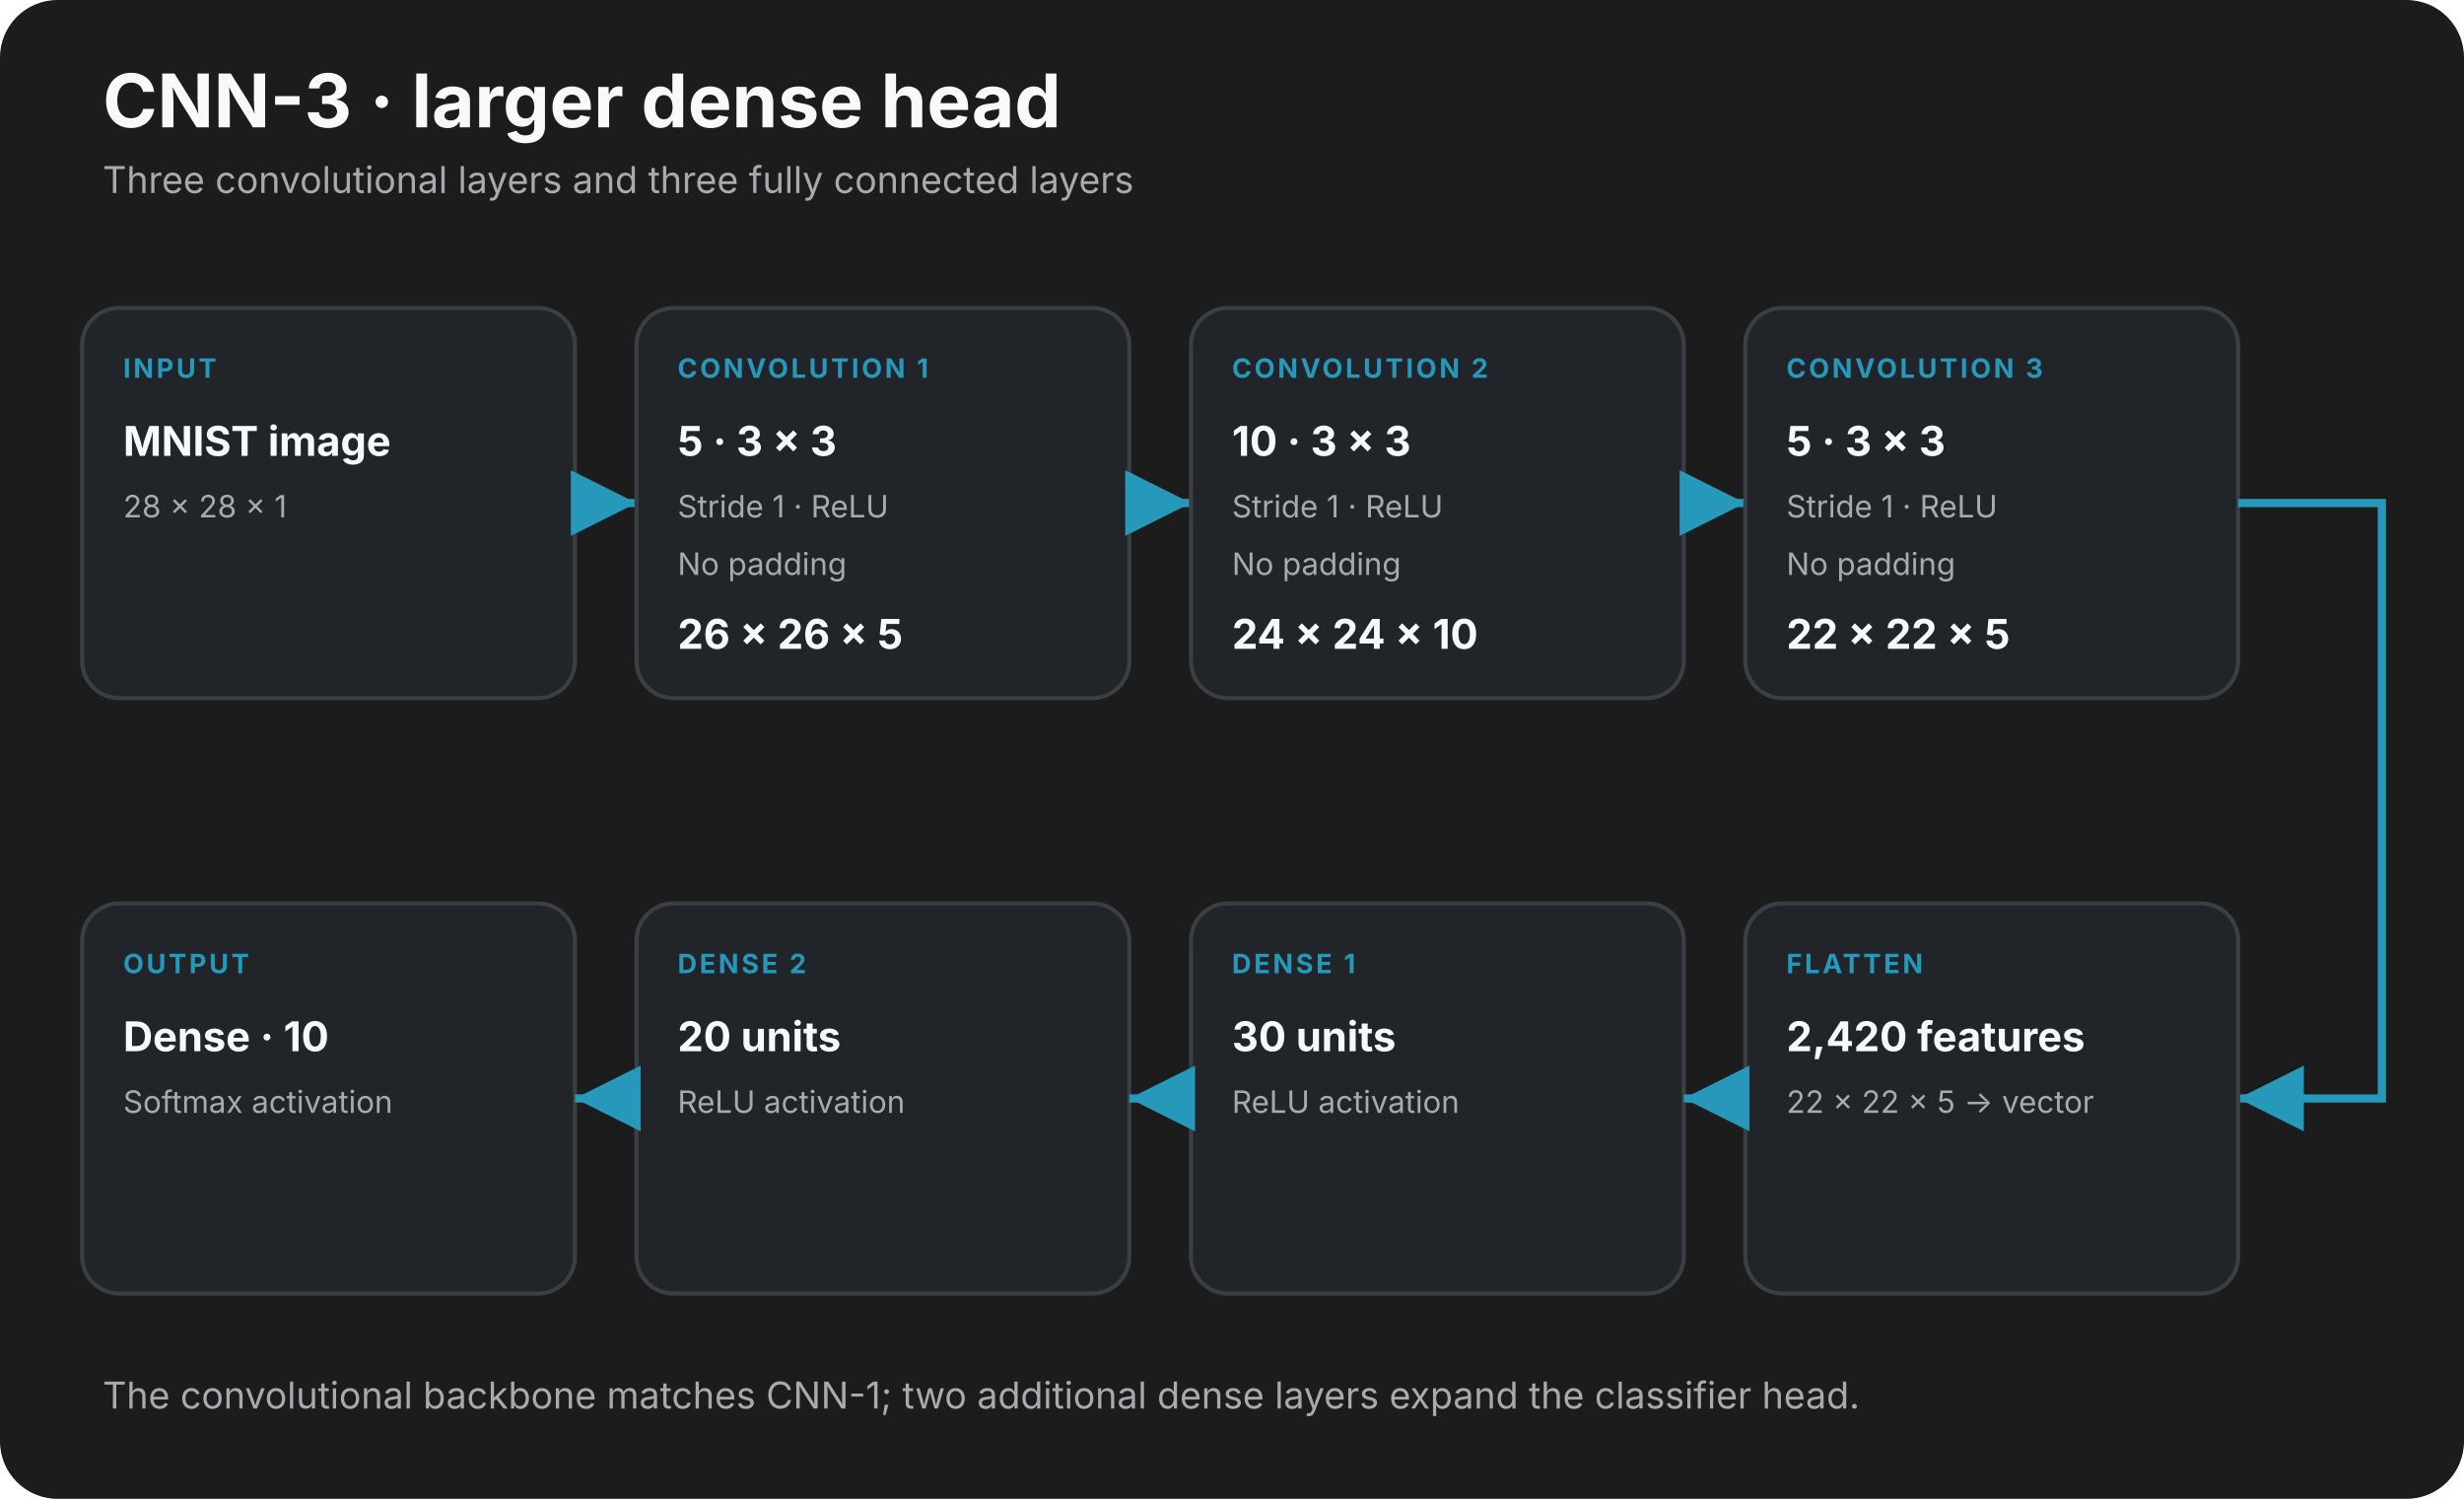
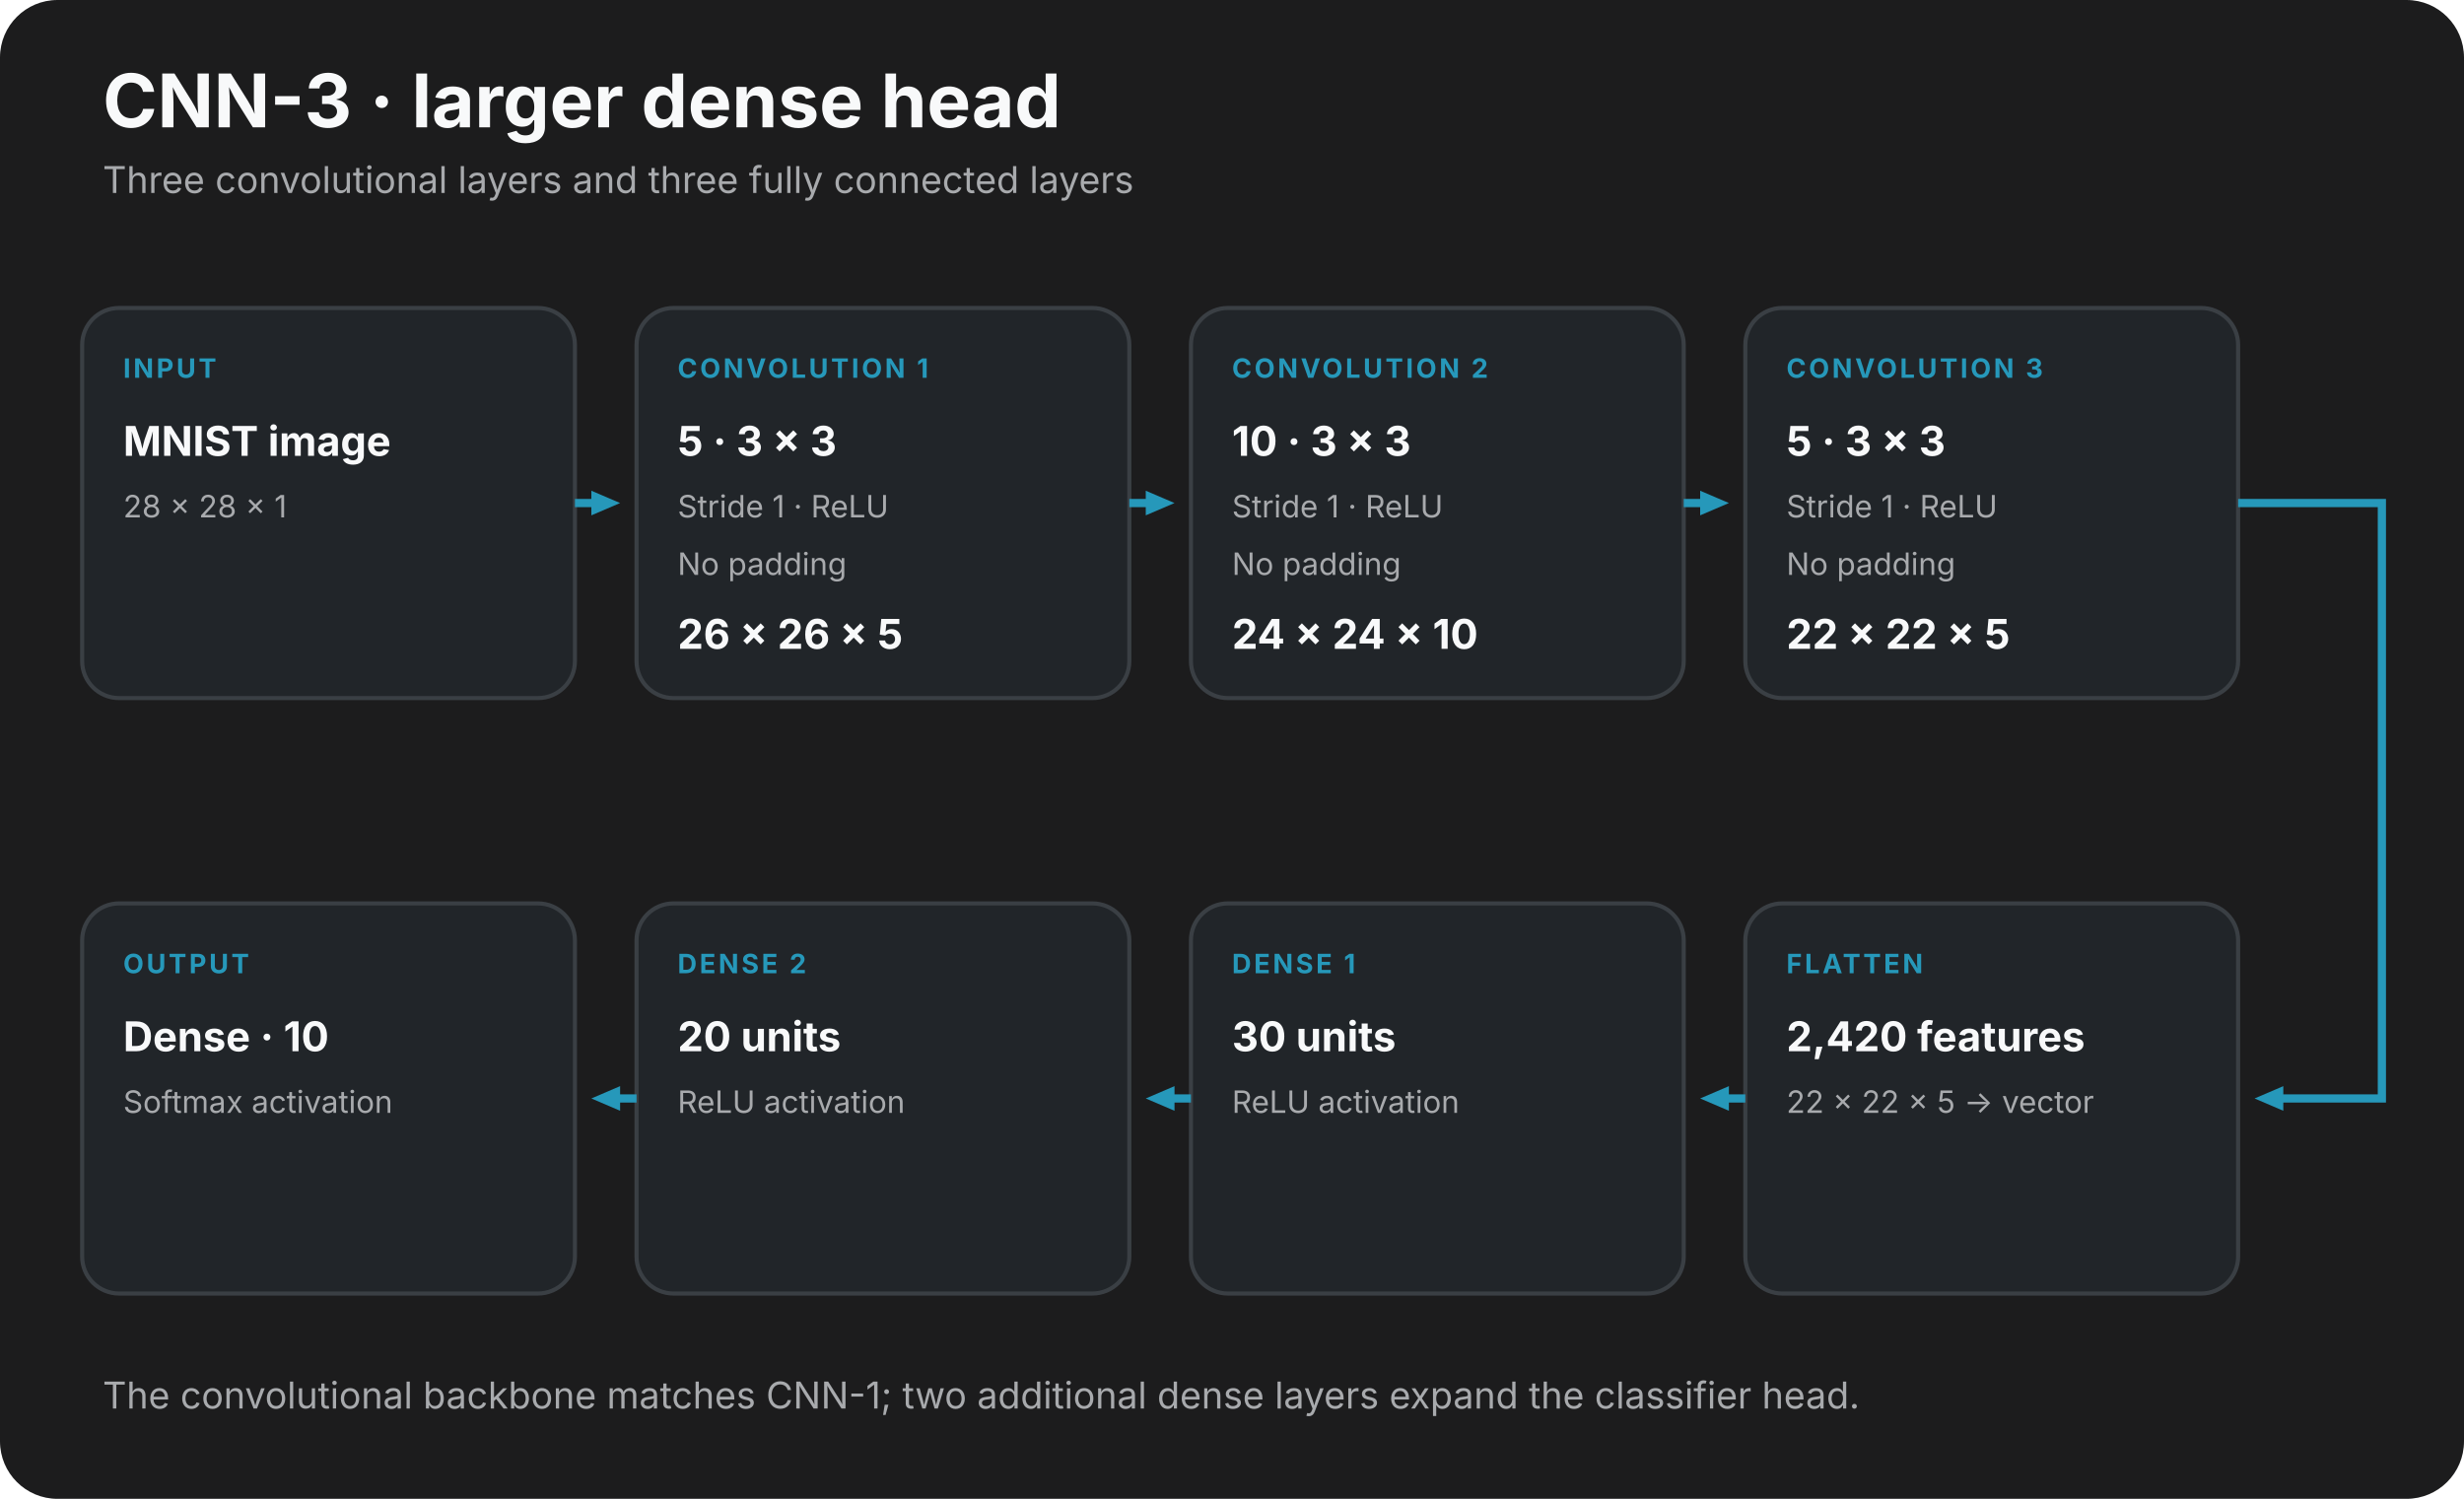
<svg xmlns="http://www.w3.org/2000/svg" viewBox="0 0 1200 730" role="img" aria-labelledby="cnn3-title cnn3-desc">
  <defs>
-     <marker id="cnn3-arrow" markerWidth="11" markerHeight="11" refX="8" refY="4" orient="auto">
-       <path d="M0 0 8 4 0 8Z" fill="#2698ba" />
+     <marker id="cnn3-arrow" markerWidth="16" markerHeight="12" refX="2" refY="6" orient="auto" markerUnits="userSpaceOnUse">
+       <path d="M0 0 14 6 0 12Z" fill="#2698ba" stroke="none" />
    </marker>
-     <style>.h{fill:#f8f9fa;font:700 36px Inter,-apple-system,BlinkMacSystemFont,"Segoe UI",sans-serif}.s{fill:#a8aaad;font:400 18px Inter,-apple-system,BlinkMacSystemFont,"Segoe UI",sans-serif}.k{fill:#2698ba;font:700 13px Inter,-apple-system,BlinkMacSystemFont,"Segoe UI",sans-serif;letter-spacing:1.3px}.n{fill:#f8f9fa;font:700 20px Inter,-apple-system,BlinkMacSystemFont,"Segoe UI",sans-serif}.d{fill:#a8aaad;font:400 15px Inter,-apple-system,BlinkMacSystemFont,"Segoe UI",sans-serif}.c{fill:#212529;stroke:#3a3f44;stroke-width:2}.a{fill:none;stroke:#2698ba;stroke-width:4;marker-end:url(#cnn3-arrow)}</style>
+     <style>.h{fill:#f8f9fa;font:700 36px Inter,-apple-system,BlinkMacSystemFont,"Segoe UI",sans-serif}.s{fill:#a8aaad;font:400 18px Inter,-apple-system,BlinkMacSystemFont,"Segoe UI",sans-serif}.k{fill:#2698ba;font:700 13px Inter,-apple-system,BlinkMacSystemFont,"Segoe UI",sans-serif;letter-spacing:1.3px}.n{fill:#f8f9fa;font:700 20px Inter,-apple-system,BlinkMacSystemFont,"Segoe UI",sans-serif}.d{fill:#a8aaad;font:400 15px Inter,-apple-system,BlinkMacSystemFont,"Segoe UI",sans-serif}.c{fill:#212529;stroke:#3a3f44;stroke-width:2}.a{fill:none;stroke:#2698ba;stroke-width:4;stroke-linecap: butt; marker-end:url(#cnn3-arrow)}</style>
  </defs>
  <rect width="1200" height="730" rx="28" fill="#1c1c1d" />
  <text x="50" y="62" class="h">CNN-3 · larger dense head</text>
  <text x="50" y="94" class="s">Three convolutional layers and three fully connected layers</text>
  <g transform="translate(40 150)">
    <rect width="240" height="190" rx="18" class="c" />
    <text x="20" y="34" class="k">INPUT</text>
    <text x="20" y="72" class="n">MNIST image</text>
    <text x="20" y="102" class="d">28 × 28 × 1</text>
  </g>
-   <path d="M280 245h30" class="a" />
+   <path d="M280 245h10" class="a" />
  <g transform="translate(310 150)">
    <rect width="240" height="190" rx="18" class="c" />
    <text x="20" y="34" class="k">CONVOLUTION 1</text>
    <text x="20" y="72" class="n">5 · 3 × 3</text>
    <text x="20" y="102" class="d">Stride 1 · ReLU</text>
    <text x="20" y="130" class="d">No padding</text>
    <text x="20" y="166" class="n">26 × 26 × 5</text>
  </g>
-   <path d="M550 245h30" class="a" />
+   <path d="M550 245h10" class="a" />
  <g transform="translate(580 150)">
    <rect width="240" height="190" rx="18" class="c" />
    <text x="20" y="34" class="k">CONVOLUTION 2</text>
    <text x="20" y="72" class="n">10 · 3 × 3</text>
    <text x="20" y="102" class="d">Stride 1 · ReLU</text>
    <text x="20" y="130" class="d">No padding</text>
    <text x="20" y="166" class="n">24 × 24 × 10</text>
  </g>
-   <path d="M820 245h30" class="a" />
+   <path d="M820 245h10" class="a" />
  <g transform="translate(850 150)">
    <rect width="240" height="190" rx="18" class="c" />
    <text x="20" y="34" class="k">CONVOLUTION 3</text>
    <text x="20" y="72" class="n">5 · 3 × 3</text>
    <text x="20" y="102" class="d">Stride 1 · ReLU</text>
    <text x="20" y="130" class="d">No padding</text>
    <text x="20" y="166" class="n">22 × 22 × 5</text>
  </g>
-   <path d="M1090 245h70v290h-70" class="a" />
+   <path d="M1090 245h70v290h-50" class="a" />
  <g transform="translate(40 440)">
    <rect width="240" height="190" rx="18" class="c" />
    <text x="20" y="34" class="k">OUTPUT</text>
    <text x="20" y="72" class="n">Dense · 10</text>
    <text x="20" y="102" class="d">Softmax activation</text>
  </g>
  <g transform="translate(310 440)">
    <rect width="240" height="190" rx="18" class="c" />
    <text x="20" y="34" class="k">DENSE 2</text>
    <text x="20" y="72" class="n">20 units</text>
    <text x="20" y="102" class="d">ReLU activation</text>
  </g>
  <g transform="translate(580 440)">
    <rect width="240" height="190" rx="18" class="c" />
    <text x="20" y="34" class="k">DENSE 1</text>
    <text x="20" y="72" class="n">30 units</text>
    <text x="20" y="102" class="d">ReLU activation</text>
  </g>
  <g transform="translate(850 440)">
    <rect width="240" height="190" rx="18" class="c" />
    <text x="20" y="34" class="k">FLATTEN</text>
    <text x="20" y="72" class="n">2,420 features</text>
    <text x="20" y="102" class="d">22 × 22 × 5 → vector</text>
  </g>
-   <path d="M850 535h-30" class="a" />
-   <path d="M580 535h-30" class="a" />
-   <path d="M310 535h-30" class="a" />
+   <path d="M850 535h-10" class="a" />
+   <path d="M580 535h-10" class="a" />
+   <path d="M310 535h-10" class="a" />
  <text x="50" y="686" class="s">The convolutional backbone matches CNN-1; two additional dense layers expand the classifier head.</text>
</svg>
